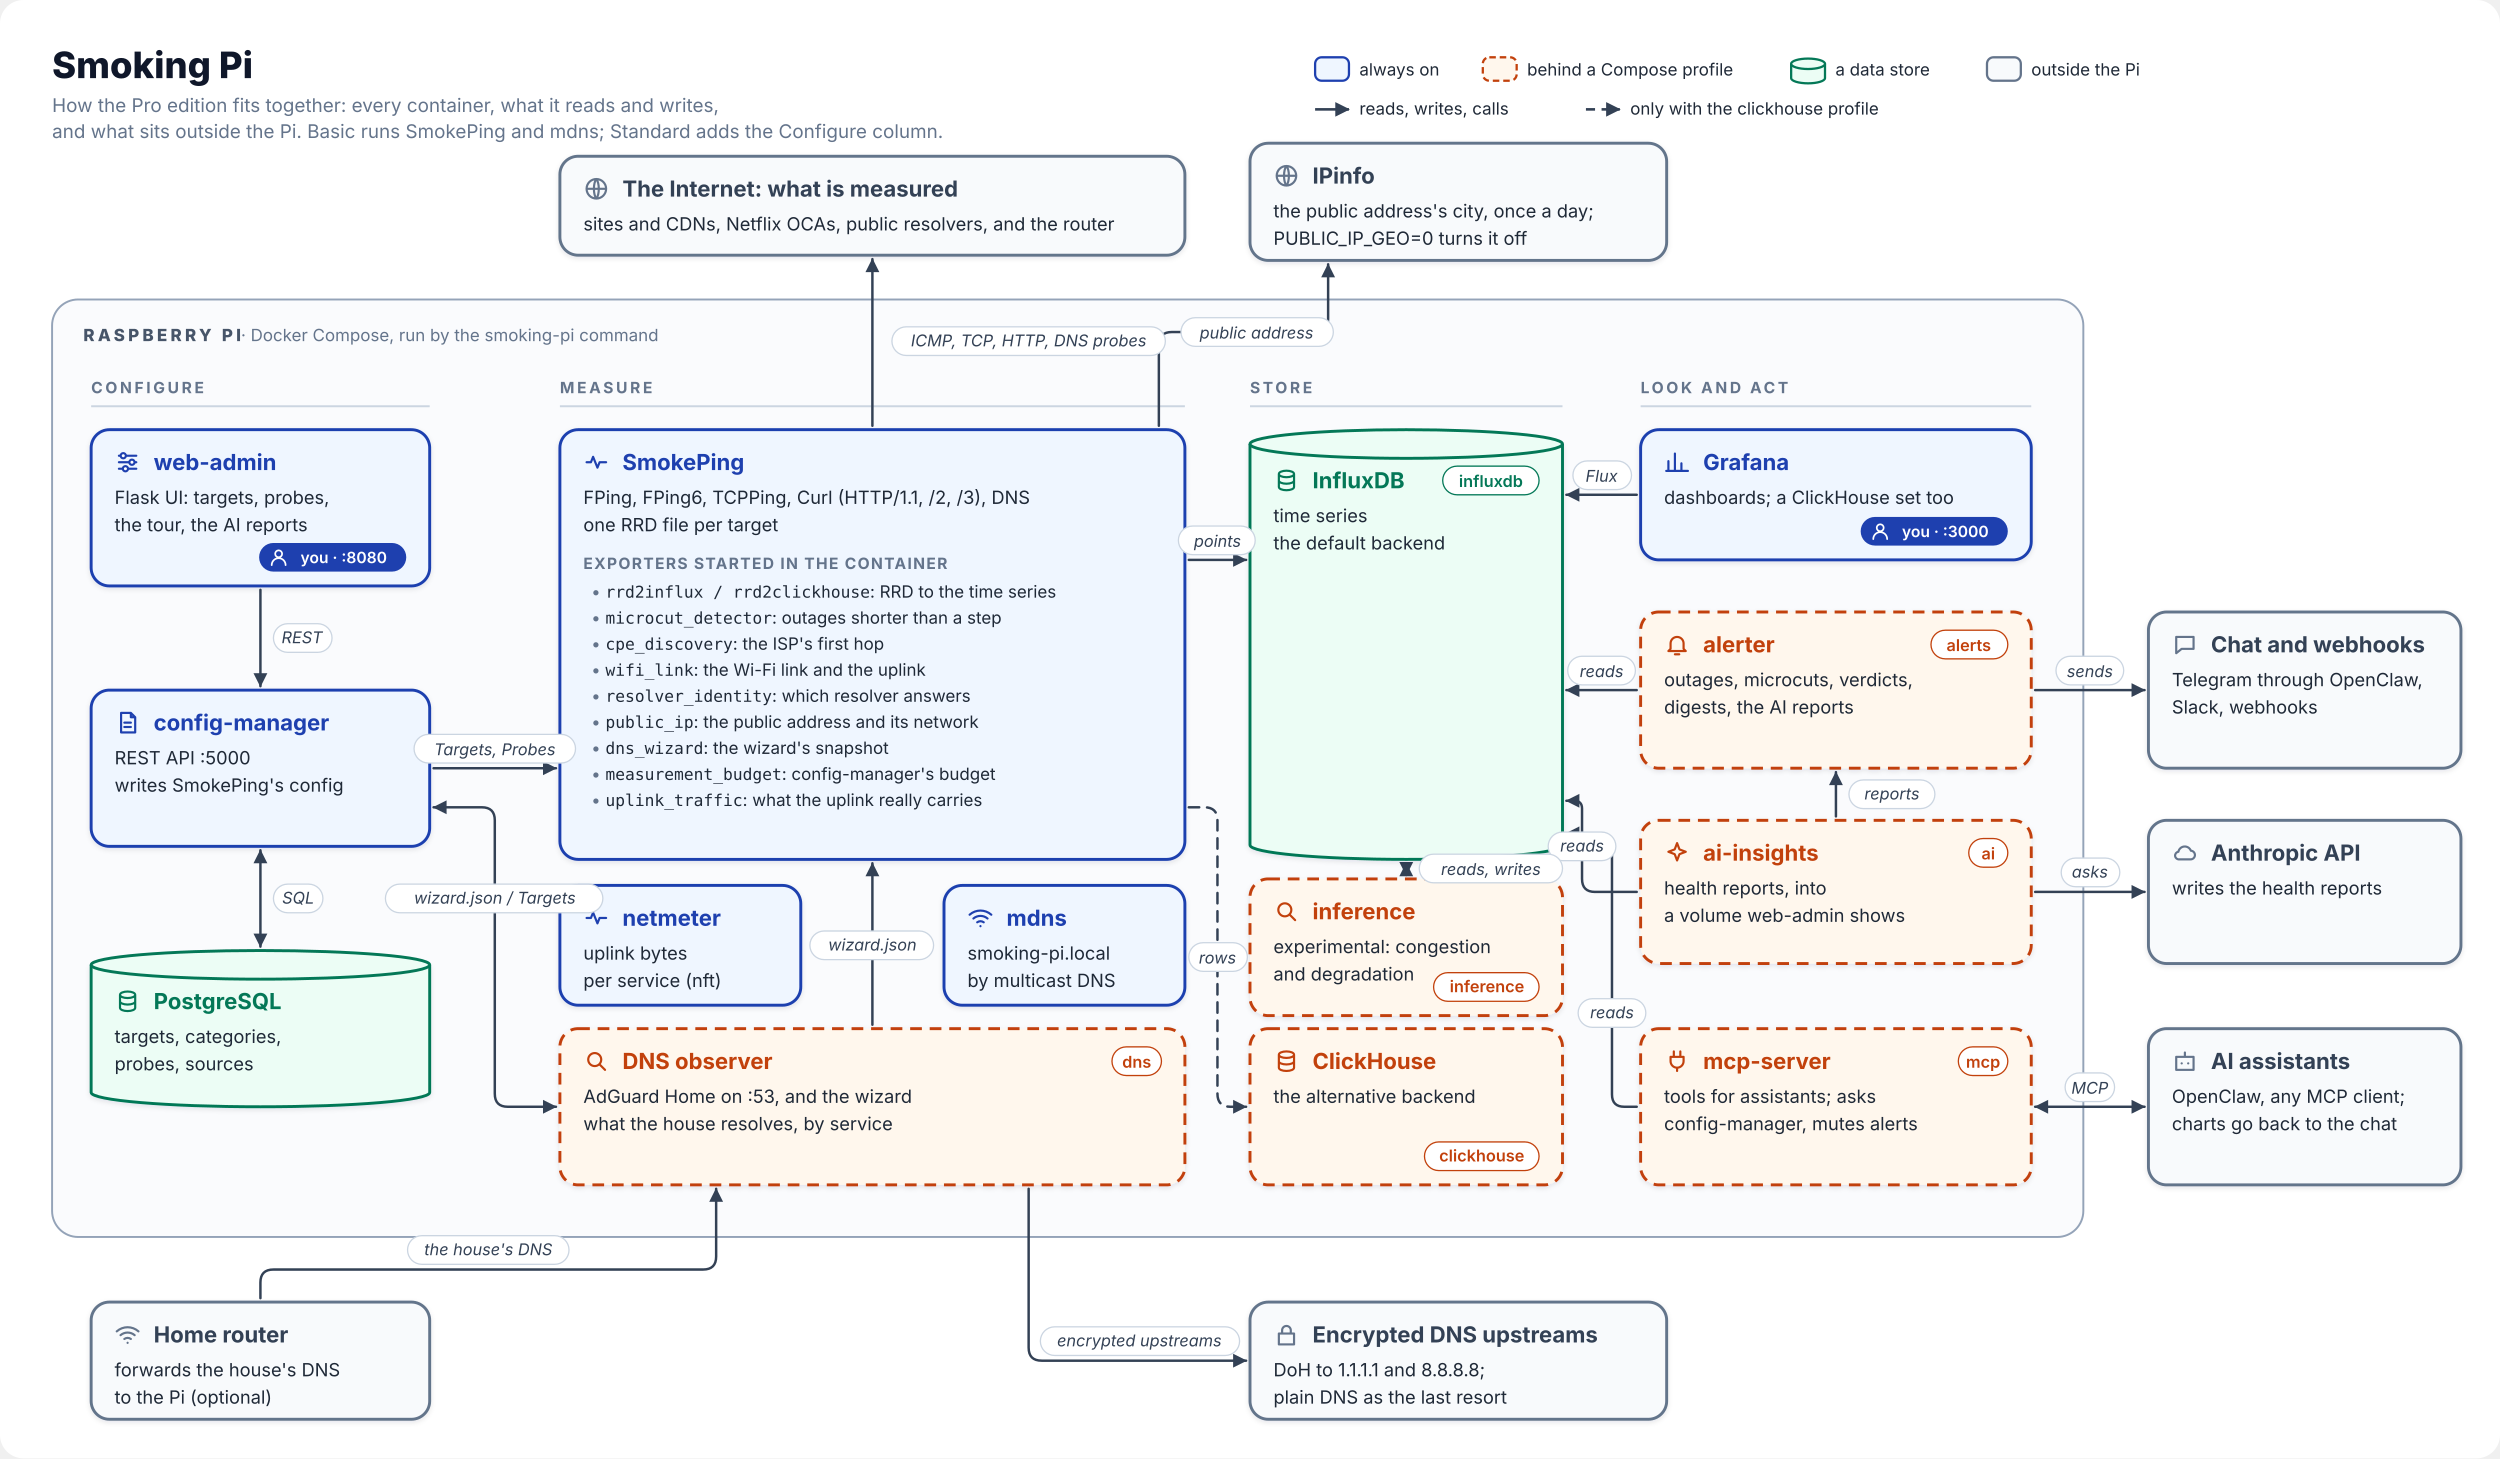
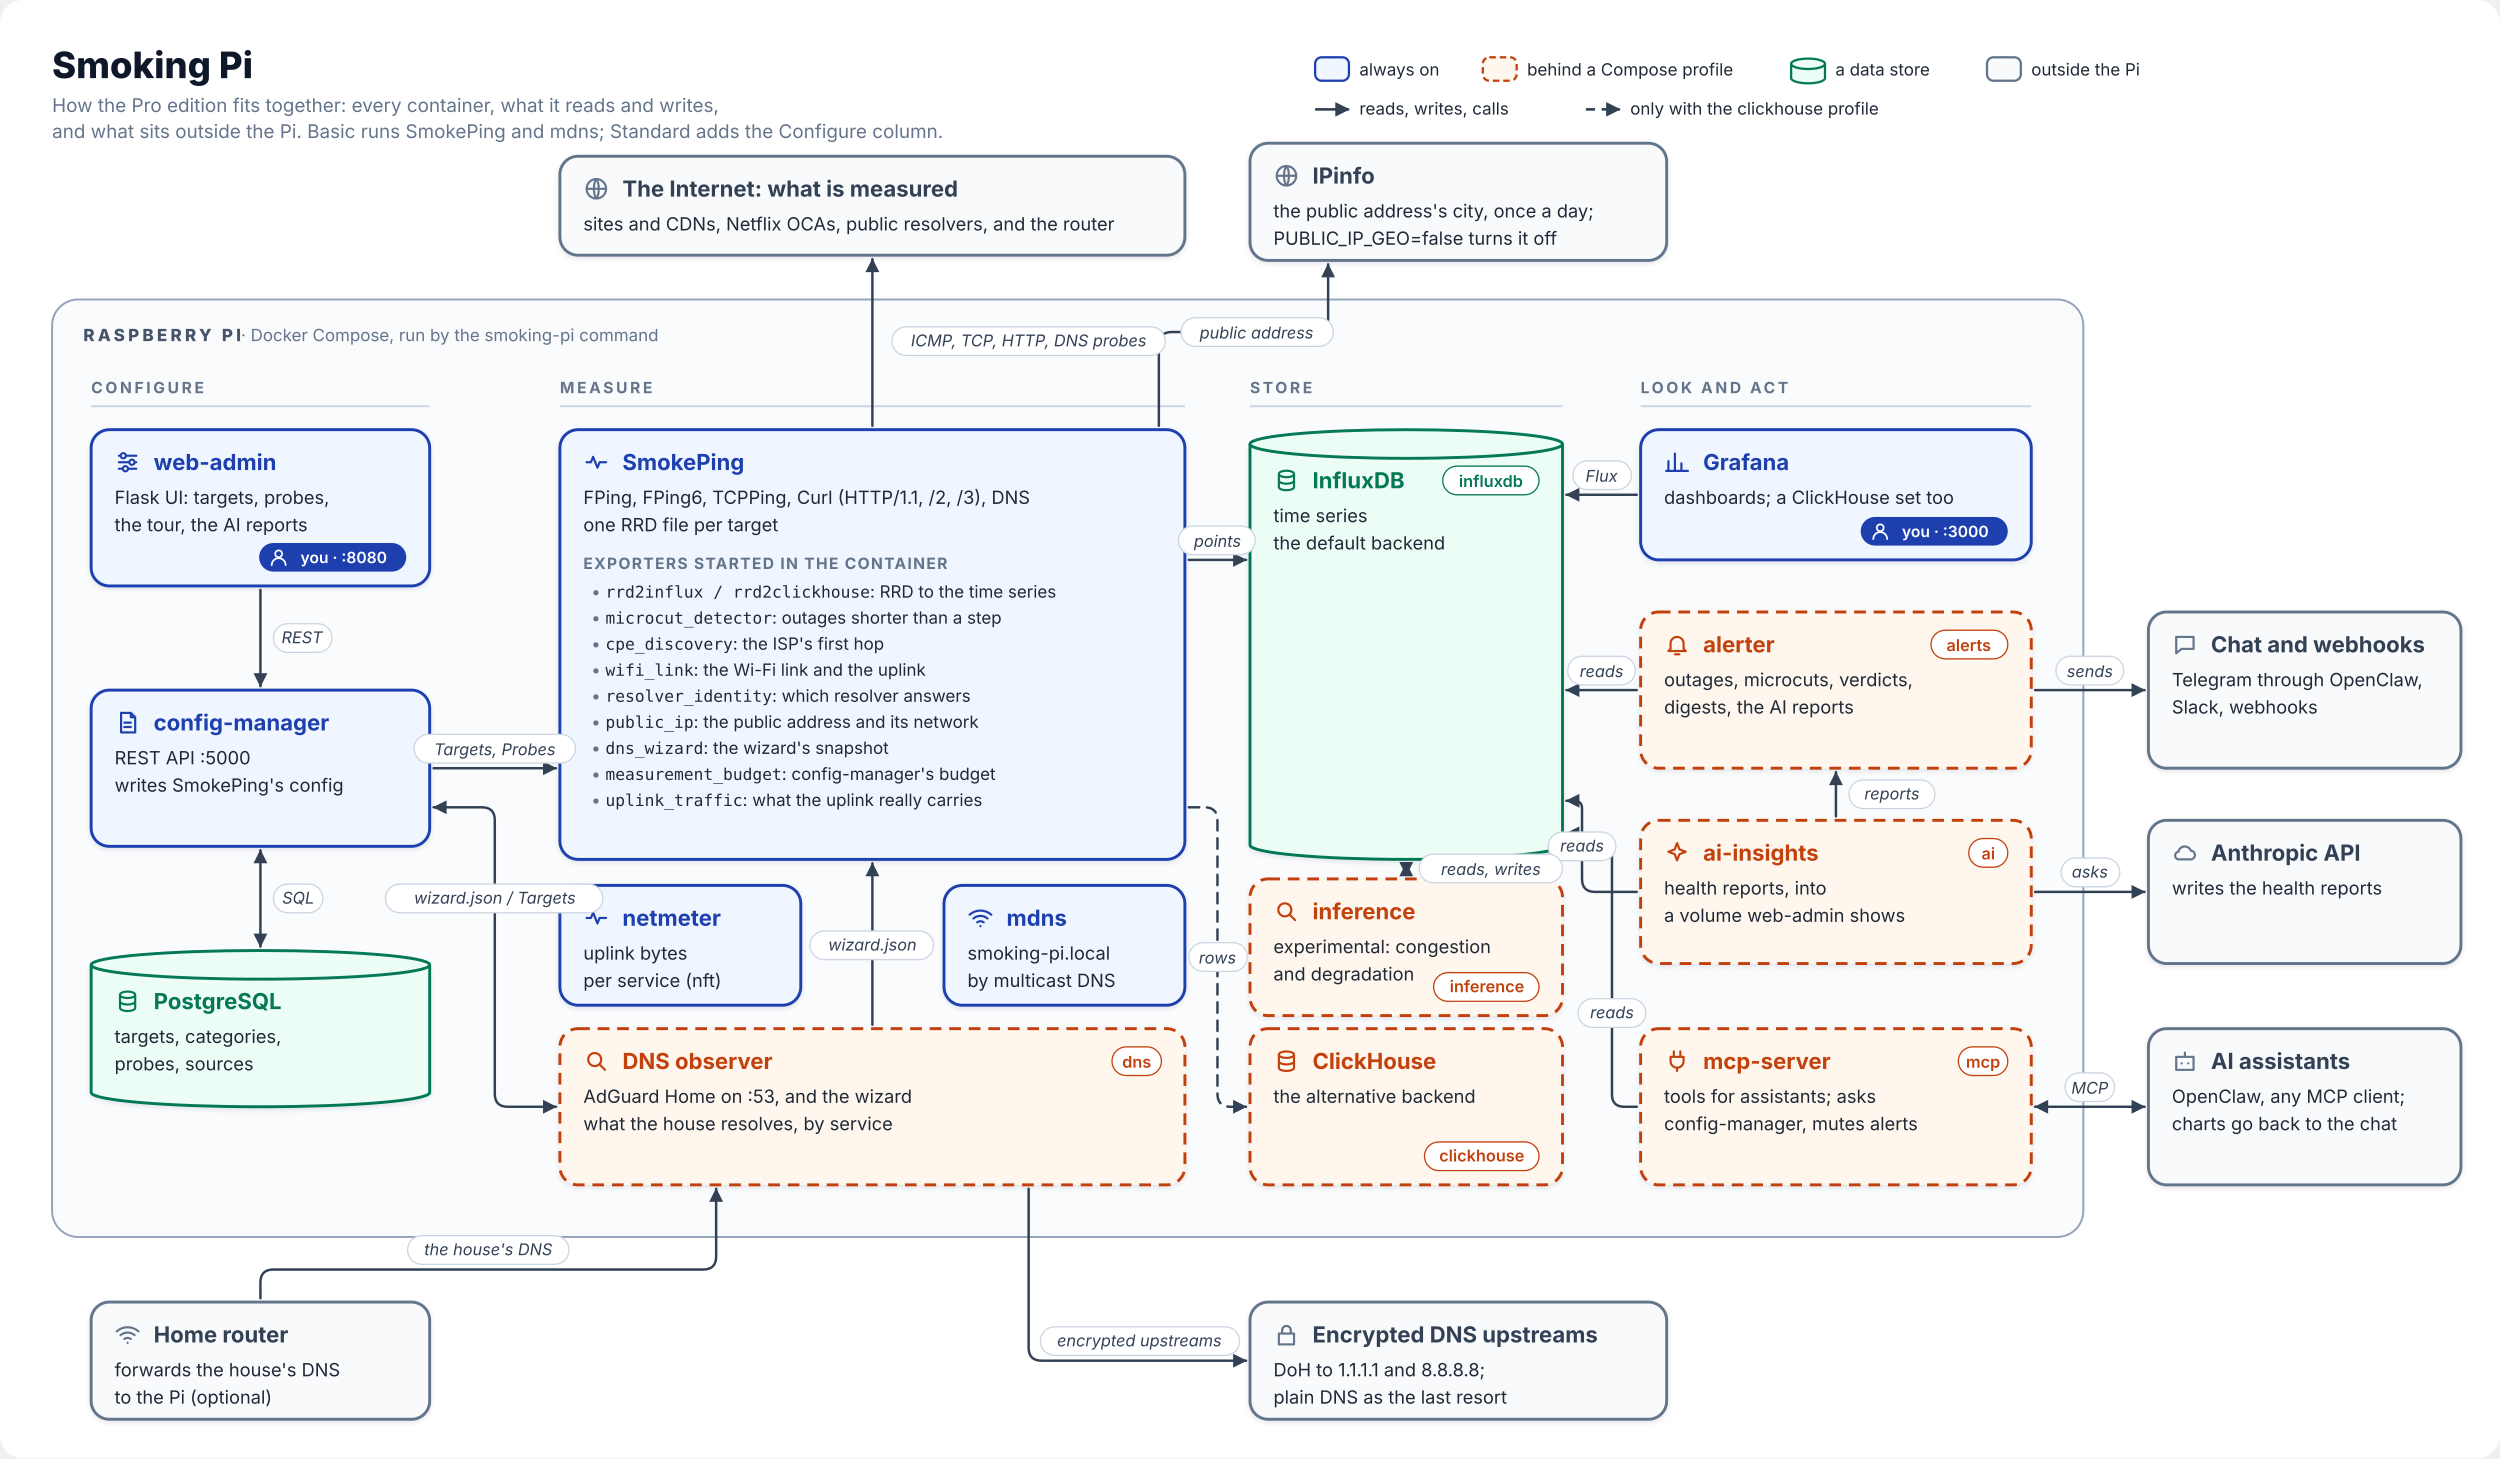
<svg xmlns="http://www.w3.org/2000/svg" viewBox="0 0 1920 1120" width="1920" height="1120" font-family="Inter, ui-sans-serif, system-ui, -apple-system, 'Segoe UI', Helvetica, Arial, sans-serif" role="img" aria-labelledby="t">
  <defs>
    <marker id="arrow" viewBox="0 0 10 10" refX="8.5" refY="5" markerWidth="7" markerHeight="7" orient="auto-start-reverse">
      <path d="M1,1 L9,5 L1,9 z" fill="#334155" />
    </marker>
    <filter id="shadow" x="-4%" y="-6%" width="108%" height="116%">
      <feDropShadow dx="0" dy="1.5" stdDeviation="2" flood-color="#0f172a" flood-opacity="0.10" />
    </filter>
  </defs>
  <rect width="1920" height="1120" rx="18" fill="#ffffff" />
  <text x="40" y="60" font-size="28" font-weight="800" fill="#0f172a">Smoking Pi</text>
  <text x="40" y="86" font-size="14.5" fill="#64748b">How the Pro edition fits together: every container, what it reads and writes,</text>
  <text x="40" y="106" font-size="14.5" fill="#64748b">and what sits outside the Pi. Basic runs SmokePing and mdns; Standard adds the Configure column.</text>
  <rect x="1010" y="44" width="26" height="18" rx="5" fill="#eff6ff" stroke="#1e40af" stroke-width="1.75" />
  <text x="1044" y="58" font-size="13" fill="#1f2937">always on</text>
  <rect x="1138.8" y="44" width="26" height="18" rx="5" fill="#fff7ed" stroke="#c2410c" stroke-width="1.75" stroke-dasharray="5 3" />
  <text x="1172.8" y="58" font-size="13" fill="#1f2937">behind a Compose profile</text>
  <path d="M1375.6,49 v11 a13,4 0 0 0 26,0 v-11" fill="#ecfdf5" stroke="#047857" stroke-width="1.75" />
  <ellipse cx="1388.6" cy="49" rx="13" ry="4" fill="#ecfdf5" stroke="#047857" stroke-width="1.75" />
  <text x="1409.6" y="58" font-size="13" fill="#1f2937">a data store</text>
  <rect x="1526.0" y="44" width="26" height="18" rx="5" fill="#f8fafc" stroke="#64748b" stroke-width="1.75" />
  <text x="1560.0" y="58" font-size="13" fill="#1f2937">outside the Pi</text>
  <path d="M1010,84 h26" fill="none" stroke="#334155" stroke-width="2" marker-end="url(#arrow)" />
  <text x="1044" y="88" font-size="13" fill="#1f2937">reads, writes, calls</text>
  <path d="M1218.0,84 h26" fill="none" stroke="#334155" stroke-width="2" stroke-dasharray="7 5" marker-end="url(#arrow)" />
  <text x="1252.0" y="88" font-size="13" fill="#1f2937">only with the clickhouse profile</text>
  <rect x="40" y="230" width="1560" height="720" rx="20" fill="#fafbfd" stroke="#94a3b8" stroke-width="1.5" />
  <text x="64" y="262" font-size="13" font-weight="800" letter-spacing="2.5" fill="#475569">RASPBERRY PI<tspan font-weight="400" letter-spacing="0" fill="#64748b">   ·   Docker Compose, run by the smoking-pi command</tspan>
  </text>
  <text x="70" y="302" font-size="12" font-weight="700" letter-spacing="2" fill="#64748b">CONFIGURE</text>
  <path d="M70,312 h260" stroke="#cbd5e1" stroke-width="1.5" />
  <text x="430" y="302" font-size="12" font-weight="700" letter-spacing="2" fill="#64748b">MEASURE</text>
  <path d="M430,312 h480" stroke="#cbd5e1" stroke-width="1.5" />
  <text x="960" y="302" font-size="12" font-weight="700" letter-spacing="2" fill="#64748b">STORE</text>
  <path d="M960,312 h240" stroke="#cbd5e1" stroke-width="1.5" />
  <text x="1260" y="302" font-size="12" font-weight="700" letter-spacing="2" fill="#64748b">LOOK AND ACT</text>
  <path d="M1260,312 h300" stroke="#cbd5e1" stroke-width="1.5" />
  <path d="M200,453 L200,527" fill="none" stroke="#334155" stroke-width="1.9" stroke-linecap="round" marker-end="url(#arrow)" />
  <path d="M200,653 L200,727" fill="none" stroke="#334155" stroke-width="1.9" stroke-linecap="round" marker-start="url(#arrow)" marker-end="url(#arrow)" />
  <path d="M333,590 L427,590" fill="none" stroke="#334155" stroke-width="1.9" stroke-linecap="round" marker-end="url(#arrow)" />
  <path d="M670,327 L670,199" fill="none" stroke="#334155" stroke-width="1.9" stroke-linecap="round" marker-end="url(#arrow)" />
  <path d="M890,327 L890.0,265.0 Q890,255 900.0,255.0 L1010.0,255.0 Q1020,255 1020.0,245.0 L1020,203" fill="none" stroke="#334155" stroke-width="1.9" stroke-linecap="round" marker-end="url(#arrow)" />
  <path d="M913,430 L957,430" fill="none" stroke="#334155" stroke-width="1.9" stroke-linecap="round" marker-end="url(#arrow)" />
  <path d="M913,620 L925.0,620.0 Q935,620 935.0,630.0 L935.0,840.0 Q935,850 945.0,850.0 L957,850" fill="none" stroke="#334155" stroke-width="1.9" stroke-linecap="round" stroke-dasharray="8 6" marker-end="url(#arrow)" />
  <path d="M1257,380 L1203,380" fill="none" stroke="#334155" stroke-width="1.9" stroke-linecap="round" marker-end="url(#arrow)" />
  <path d="M1257,530 L1203,530" fill="none" stroke="#334155" stroke-width="1.9" stroke-linecap="round" marker-end="url(#arrow)" />
  <path d="M1257,685 L1225.0,685.0 Q1215,685 1215.0,675.0 L1215.0,621.0 Q1215,615 1209.0,615.0 L1203,615" fill="none" stroke="#334155" stroke-width="1.9" stroke-linecap="round" marker-end="url(#arrow)" />
  <path d="M1257,850 L1247.5,850.0 Q1238,850 1238.0,840.5 L1238.0,650.0 Q1238,640 1228.0,640.0 L1203,640" fill="none" stroke="#334155" stroke-width="1.9" stroke-linecap="round" marker-end="url(#arrow)" />
  <path d="M1080,672 L1080,663" fill="none" stroke="#334155" stroke-width="1.9" stroke-linecap="round" marker-start="url(#arrow)" marker-end="url(#arrow)" />
  <path d="M1563,530 L1647,530" fill="none" stroke="#334155" stroke-width="1.9" stroke-linecap="round" marker-end="url(#arrow)" />
  <path d="M1563,685 L1647,685" fill="none" stroke="#334155" stroke-width="1.9" stroke-linecap="round" marker-end="url(#arrow)" />
  <path d="M1647,850 L1563,850" fill="none" stroke="#334155" stroke-width="1.9" stroke-linecap="round" marker-start="url(#arrow)" marker-end="url(#arrow)" />
  <path d="M1410,627 L1410,593" fill="none" stroke="#334155" stroke-width="1.9" stroke-linecap="round" marker-end="url(#arrow)" />
  <path d="M670,787 L670,663" fill="none" stroke="#334155" stroke-width="1.9" stroke-linecap="round" marker-end="url(#arrow)" />
  <path d="M427,850 L390.0,850.0 Q380,850 380.0,840.0 L380.0,630.0 Q380,620 370.0,620.0 L333,620" fill="none" stroke="#334155" stroke-width="1.9" stroke-linecap="round" marker-start="url(#arrow)" marker-end="url(#arrow)" />
  <path d="M200,997 L200.0,985.0 Q200,975 210.0,975.0 L540.0,975.0 Q550,975 550.0,965.0 L550,913" fill="none" stroke="#334155" stroke-width="1.9" stroke-linecap="round" marker-end="url(#arrow)" />
  <path d="M790,913 L790.0,1035.0 Q790,1045 800.0,1045.0 L957,1045" fill="none" stroke="#334155" stroke-width="1.9" stroke-linecap="round" marker-end="url(#arrow)" />
  <rect x="430" y="120" width="480" height="76" rx="14" fill="#f8fafc" stroke="#64748b" stroke-width="2.25" filter="url(#shadow)" />
  <g transform="translate(448,135) scale(0.833)" fill="none" stroke="#64748b" stroke-width="2" stroke-linecap="round" stroke-linejoin="round">
    <path d="M3 12a9 9 0 1 0 18 0 9 9 0 1 0-18 0M3 12h18M12 3c3 3.5 3 14.5 0 18M12 3c-3 3.5-3 14.5 0 18" />
  </g>
  <text x="478" y="151" font-size="17" font-weight="700" fill="#334155">The Internet: what is measured</text>
  <text x="448" y="177" font-size="14" fill="#1f2937">sites and CDNs, Netflix OCAs, public resolvers, and the router</text>
  <rect x="960" y="110" width="320" height="90" rx="14" fill="#f8fafc" stroke="#64748b" stroke-width="2.25" filter="url(#shadow)" />
  <g transform="translate(978,125) scale(0.833)" fill="none" stroke="#64748b" stroke-width="2" stroke-linecap="round" stroke-linejoin="round">
    <path d="M3 12a9 9 0 1 0 18 0 9 9 0 1 0-18 0M3 12h18M12 3c3 3.5 3 14.5 0 18M12 3c-3 3.5-3 14.5 0 18" />
  </g>
  <text x="1008" y="141" font-size="17" font-weight="700" fill="#334155">IPinfo</text>
  <text x="978" y="167" font-size="14" fill="#1f2937">the public address's city, once a day;</text>
-   <text x="978" y="188" font-size="14" fill="#1f2937">PUBLIC_IP_GEO=0 turns it off</text>
+   <text x="978" y="188" font-size="14" fill="#1f2937">PUBLIC_IP_GEO=false turns it off</text>
  <rect x="70" y="1000" width="260" height="90" rx="14" fill="#f8fafc" stroke="#64748b" stroke-width="2.25" filter="url(#shadow)" />
  <g transform="translate(88,1015) scale(0.833)" fill="none" stroke="#64748b" stroke-width="2" stroke-linecap="round" stroke-linejoin="round">
    <path d="M2 9a15 15 0 0 1 20 0M5.5 12.5a10 10 0 0 1 13 0M9 16a5 5 0 0 1 6 0M12 19.5v.1" />
  </g>
  <text x="118" y="1031" font-size="17" font-weight="700" fill="#334155">Home router</text>
  <text x="88" y="1057" font-size="14" fill="#1f2937">forwards the house's DNS</text>
  <text x="88" y="1078" font-size="14" fill="#1f2937">to the Pi (optional)</text>
  <rect x="960" y="1000" width="320" height="90" rx="14" fill="#f8fafc" stroke="#64748b" stroke-width="2.25" filter="url(#shadow)" />
  <g transform="translate(978,1015) scale(0.833)" fill="none" stroke="#64748b" stroke-width="2" stroke-linecap="round" stroke-linejoin="round">
    <path d="M5 11h14v10H5zM8 11V8a4 4 0 0 1 8 0v3" />
  </g>
  <text x="1008" y="1031" font-size="17" font-weight="700" fill="#334155">Encrypted DNS upstreams</text>
  <text x="978" y="1057" font-size="14" fill="#1f2937">DoH to 1.1.1.1 and 8.8.8.8;</text>
  <text x="978" y="1078" font-size="14" fill="#1f2937">plain DNS as the last resort</text>
  <rect x="1650" y="470" width="240" height="120" rx="14" fill="#f8fafc" stroke="#64748b" stroke-width="2.25" filter="url(#shadow)" />
  <g transform="translate(1668,485) scale(0.833)" fill="none" stroke="#64748b" stroke-width="2" stroke-linecap="round" stroke-linejoin="round">
    <path d="M4 5h16v11H9l-5 4z" />
  </g>
  <text x="1698" y="501" font-size="17" font-weight="700" fill="#334155">Chat and webhooks</text>
  <text x="1668" y="527" font-size="14" fill="#1f2937">Telegram through OpenClaw,</text>
  <text x="1668" y="548" font-size="14" fill="#1f2937">Slack, webhooks</text>
  <rect x="1650" y="630" width="240" height="110" rx="14" fill="#f8fafc" stroke="#64748b" stroke-width="2.25" filter="url(#shadow)" />
  <g transform="translate(1668,645) scale(0.833)" fill="none" stroke="#64748b" stroke-width="2" stroke-linecap="round" stroke-linejoin="round">
    <path d="M7 18h10a4 4 0 0 0 .5-8A6 6 0 0 0 6 11a3.5 3.5 0 0 0 1 7z" />
  </g>
  <text x="1698" y="661" font-size="17" font-weight="700" fill="#334155">Anthropic API</text>
  <text x="1668" y="687" font-size="14" fill="#1f2937">writes the health reports</text>
  <rect x="1650" y="790" width="240" height="120" rx="14" fill="#f8fafc" stroke="#64748b" stroke-width="2.25" filter="url(#shadow)" />
  <g transform="translate(1668,805) scale(0.833)" fill="none" stroke="#64748b" stroke-width="2" stroke-linecap="round" stroke-linejoin="round">
    <path d="M4 8h16v12H4zM12 4v4M9 14h.1M15 14h.1" />
  </g>
  <text x="1698" y="821" font-size="17" font-weight="700" fill="#334155">AI assistants</text>
  <text x="1668" y="847" font-size="14" fill="#1f2937">OpenClaw, any MCP client;</text>
  <text x="1668" y="868" font-size="14" fill="#1f2937">charts go back to the chat</text>
  <rect x="70" y="330" width="260" height="120" rx="14" fill="#eff6ff" stroke="#1e40af" stroke-width="2.25" filter="url(#shadow)" />
  <g transform="translate(88,345) scale(0.833)" fill="none" stroke="#1e40af" stroke-width="2" stroke-linecap="round" stroke-linejoin="round">
    <path d="M4 6h16M4 12h16M4 18h16" />
    <circle cx="8" cy="6" r="2.4" fill="#ffffff" />
    <circle cx="16" cy="12" r="2.4" fill="#ffffff" />
    <circle cx="10" cy="18" r="2.4" fill="#ffffff" />
  </g>
  <text x="118" y="361" font-size="17" font-weight="700" fill="#1e40af">web-admin</text>
  <rect x="199" y="417" width="113" height="22" rx="11" fill="#1e40af" />
  <g transform="translate(206,420) scale(0.667)" fill="none" stroke="#ffffff" stroke-width="2" stroke-linecap="round" stroke-linejoin="round">
    <path d="M8 8a4 4 0 1 0 8 0 4 4 0 1 0-8 0M4 21a8 8 0 0 1 16 0" />
  </g>
  <text x="264" y="432.5" text-anchor="middle" font-size="12" font-weight="600" fill="#ffffff">you · :8080</text>
  <text x="88" y="387" font-size="14" fill="#1f2937">Flask UI: targets, probes,</text>
  <text x="88" y="408" font-size="14" fill="#1f2937">the tour, the AI reports</text>
  <rect x="70" y="530" width="260" height="120" rx="14" fill="#eff6ff" stroke="#1e40af" stroke-width="2.25" filter="url(#shadow)" />
  <g transform="translate(88,545) scale(0.833)" fill="none" stroke="#1e40af" stroke-width="2" stroke-linecap="round" stroke-linejoin="round">
    <path d="M6 3h9l4 4v14H6zM15 3v4h4M9 12h6M9 16h6" />
  </g>
  <text x="118" y="561" font-size="17" font-weight="700" fill="#1e40af">config-manager</text>
  <text x="88" y="587" font-size="14" fill="#1f2937">REST API :5000</text>
  <text x="88" y="608" font-size="14" fill="#1f2937">writes SmokePing's config</text>
  <path d="M70,741 v98 a130.0,11 0 0 0 260,0 v-98" fill="#ecfdf5" stroke="#047857" stroke-width="2.25" filter="url(#shadow)" />
  <ellipse cx="200.0" cy="741" rx="130.0" ry="11" fill="#ecfdf5" stroke="#047857" stroke-width="2.25" />
  <g transform="translate(88,759) scale(0.833)" fill="none" stroke="#047857" stroke-width="2" stroke-linecap="round" stroke-linejoin="round">
    <path d="M5 6c0-1.7 3.1-3 7-3s7 1.3 7 3-3.1 3-7 3-7-1.3-7-3zM5 6v12c0 1.7 3.1 3 7 3s7-1.3 7-3V6M5 12c0 1.7 3.1 3 7 3s7-1.3 7-3" />
  </g>
  <text x="118" y="775" font-size="17" font-weight="700" fill="#047857">PostgreSQL</text>
  <text x="88" y="801" font-size="14" fill="#1f2937">targets, categories,</text>
  <text x="88" y="822" font-size="14" fill="#1f2937">probes, sources</text>
  <rect x="430" y="330" width="480" height="330" rx="14" fill="#eff6ff" stroke="#1e40af" stroke-width="2.25" filter="url(#shadow)" />
  <g transform="translate(448,345) scale(0.833)" fill="none" stroke="#1e40af" stroke-width="2" stroke-linecap="round" stroke-linejoin="round">
    <path d="M3 12h4l2-5 4 10 2-5h6" />
  </g>
  <text x="478" y="361" font-size="17" font-weight="700" fill="#1e40af">SmokePing</text>
  <text x="448" y="387" font-size="14" fill="#1f2937">FPing, FPing6, TCPPing, Curl (HTTP/1.1, /2, /3), DNS</text>
  <text x="448" y="408" font-size="14" fill="#1f2937">one RRD file per target</text>
  <text x="448" y="437" font-size="12" font-weight="700" letter-spacing="1" fill="#64748b">EXPORTERS STARTED IN THE CONTAINER</text>
  <text x="454" y="459" font-size="13" fill="#1f2937">
    <tspan fill="#64748b">•</tspan>
    <tspan font-family="ui-monospace, 'SF Mono', Menlo, Consolas, monospace" font-size="12.5">rrd2influx / rrd2clickhouse</tspan>: RRD to the time series</text>
  <text x="454" y="479" font-size="13" fill="#1f2937">
    <tspan fill="#64748b">•</tspan>
    <tspan font-family="ui-monospace, 'SF Mono', Menlo, Consolas, monospace" font-size="12.5">microcut_detector</tspan>: outages shorter than a step</text>
  <text x="454" y="499" font-size="13" fill="#1f2937">
    <tspan fill="#64748b">•</tspan>
    <tspan font-family="ui-monospace, 'SF Mono', Menlo, Consolas, monospace" font-size="12.5">cpe_discovery</tspan>: the ISP's first hop</text>
  <text x="454" y="519" font-size="13" fill="#1f2937">
    <tspan fill="#64748b">•</tspan>
    <tspan font-family="ui-monospace, 'SF Mono', Menlo, Consolas, monospace" font-size="12.5">wifi_link</tspan>: the Wi-Fi link and the uplink</text>
  <text x="454" y="539" font-size="13" fill="#1f2937">
    <tspan fill="#64748b">•</tspan>
    <tspan font-family="ui-monospace, 'SF Mono', Menlo, Consolas, monospace" font-size="12.5">resolver_identity</tspan>: which resolver answers</text>
  <text x="454" y="559" font-size="13" fill="#1f2937">
    <tspan fill="#64748b">•</tspan>
    <tspan font-family="ui-monospace, 'SF Mono', Menlo, Consolas, monospace" font-size="12.5">public_ip</tspan>: the public address and its network</text>
  <text x="454" y="579" font-size="13" fill="#1f2937">
    <tspan fill="#64748b">•</tspan>
    <tspan font-family="ui-monospace, 'SF Mono', Menlo, Consolas, monospace" font-size="12.5">dns_wizard</tspan>: the wizard's snapshot</text>
  <text x="454" y="599" font-size="13" fill="#1f2937">
    <tspan fill="#64748b">•</tspan>
    <tspan font-family="ui-monospace, 'SF Mono', Menlo, Consolas, monospace" font-size="12.5">measurement_budget</tspan>: config-manager's budget</text>
  <text x="454" y="619" font-size="13" fill="#1f2937">
    <tspan fill="#64748b">•</tspan>
    <tspan font-family="ui-monospace, 'SF Mono', Menlo, Consolas, monospace" font-size="12.5">uplink_traffic</tspan>: what the uplink really carries</text>
  <rect x="725" y="680" width="185" height="92" rx="14" fill="#eff6ff" stroke="#1e40af" stroke-width="2.25" filter="url(#shadow)" />
  <g transform="translate(743,695) scale(0.833)" fill="none" stroke="#1e40af" stroke-width="2" stroke-linecap="round" stroke-linejoin="round">
    <path d="M2 9a15 15 0 0 1 20 0M5.5 12.5a10 10 0 0 1 13 0M9 16a5 5 0 0 1 6 0M12 19.5v.1" />
  </g>
  <text x="773" y="711" font-size="17" font-weight="700" fill="#1e40af">mdns</text>
  <text x="743" y="737" font-size="14" fill="#1f2937">smoking-pi.local</text>
  <text x="743" y="758" font-size="14" fill="#1f2937">by multicast DNS</text>
  <rect x="430" y="680" width="185" height="92" rx="14" fill="#eff6ff" stroke="#1e40af" stroke-width="2.25" filter="url(#shadow)" />
  <g transform="translate(448,695) scale(0.833)" fill="none" stroke="#1e40af" stroke-width="2" stroke-linecap="round" stroke-linejoin="round">
    <path d="M3 12h4l2-5 4 10 2-5h6" />
  </g>
  <text x="478" y="711" font-size="17" font-weight="700" fill="#1e40af">netmeter</text>
  <text x="448" y="737" font-size="14" fill="#1f2937">uplink bytes</text>
  <text x="448" y="758" font-size="14" fill="#1f2937">per service (nft)</text>
  <rect x="430" y="790" width="480" height="120" rx="14" fill="#fff7ed" stroke="#c2410c" stroke-width="2.25" stroke-dasharray="9 6" filter="url(#shadow)" />
  <g transform="translate(448,805) scale(0.833)" fill="none" stroke="#c2410c" stroke-width="2" stroke-linecap="round" stroke-linejoin="round">
    <path d="M15 15l5 5M4.5 10.5a6 6 0 1 0 12 0 6 6 0 1 0-12 0" />
  </g>
  <text x="478" y="821" font-size="17" font-weight="700" fill="#c2410c">DNS observer</text>
  <rect x="854" y="804" width="38" height="22" rx="11" fill="#ffffff" stroke="#c2410c" stroke-width="1" />
  <text x="873" y="820" text-anchor="middle" font-size="12.5" font-weight="600" fill="#c2410c">dns</text>
  <text x="448" y="847" font-size="14" fill="#1f2937">AdGuard Home on :53, and the wizard</text>
  <text x="448" y="868" font-size="14" fill="#1f2937">what the house resolves, by service</text>
  <path d="M960,341 v308 a120.0,11 0 0 0 240,0 v-308" fill="#ecfdf5" stroke="#047857" stroke-width="2.25" filter="url(#shadow)" />
  <ellipse cx="1080.0" cy="341" rx="120.0" ry="11" fill="#ecfdf5" stroke="#047857" stroke-width="2.25" />
  <g transform="translate(978,359) scale(0.833)" fill="none" stroke="#047857" stroke-width="2" stroke-linecap="round" stroke-linejoin="round">
    <path d="M5 6c0-1.7 3.1-3 7-3s7 1.3 7 3-3.1 3-7 3-7-1.3-7-3zM5 6v12c0 1.7 3.1 3 7 3s7-1.3 7-3V6M5 12c0 1.7 3.1 3 7 3s7-1.3 7-3" />
  </g>
  <text x="1008" y="375" font-size="17" font-weight="700" fill="#047857">InfluxDB</text>
  <rect x="1108" y="358" width="74" height="22" rx="11" fill="#ffffff" stroke="#047857" stroke-width="1" />
  <text x="1145" y="374" text-anchor="middle" font-size="12.5" font-weight="600" fill="#047857">influxdb</text>
  <text x="978" y="401" font-size="14" fill="#1f2937">time series</text>
  <text x="978" y="422" font-size="14" fill="#1f2937">the default backend</text>
  <rect x="960" y="675" width="240" height="105" rx="14" fill="#fff7ed" stroke="#c2410c" stroke-width="2.25" stroke-dasharray="9 6" filter="url(#shadow)" />
  <g transform="translate(978,690) scale(0.833)" fill="none" stroke="#c2410c" stroke-width="2" stroke-linecap="round" stroke-linejoin="round">
    <path d="M15 15l5 5M4.5 10.5a6 6 0 1 0 12 0 6 6 0 1 0-12 0" />
  </g>
  <text x="1008" y="706" font-size="17" font-weight="700" fill="#c2410c">inference</text>
  <rect x="1101" y="747" width="81" height="22" rx="11" fill="#ffffff" stroke="#c2410c" stroke-width="1" />
  <text x="1142" y="762" text-anchor="middle" font-size="12.5" font-weight="600" fill="#c2410c">inference</text>
  <text x="978" y="732" font-size="14" fill="#1f2937">experimental: congestion</text>
  <text x="978" y="753" font-size="14" fill="#1f2937">and degradation</text>
  <rect x="960" y="790" width="240" height="120" rx="14" fill="#fff7ed" stroke="#c2410c" stroke-width="2.25" stroke-dasharray="9 6" filter="url(#shadow)" />
  <g transform="translate(978,805) scale(0.833)" fill="none" stroke="#c2410c" stroke-width="2" stroke-linecap="round" stroke-linejoin="round">
    <path d="M5 6c0-1.7 3.1-3 7-3s7 1.3 7 3-3.1 3-7 3-7-1.3-7-3zM5 6v12c0 1.7 3.1 3 7 3s7-1.3 7-3V6M5 12c0 1.7 3.1 3 7 3s7-1.3 7-3" />
  </g>
  <text x="1008" y="821" font-size="17" font-weight="700" fill="#c2410c">ClickHouse</text>
  <rect x="1094" y="877" width="88" height="22" rx="11" fill="#ffffff" stroke="#c2410c" stroke-width="1" />
  <text x="1138" y="892" text-anchor="middle" font-size="12.5" font-weight="600" fill="#c2410c">clickhouse</text>
  <text x="978" y="847" font-size="14" fill="#1f2937">the alternative backend</text>
  <rect x="1260" y="330" width="300" height="100" rx="14" fill="#eff6ff" stroke="#1e40af" stroke-width="2.25" filter="url(#shadow)" />
  <g transform="translate(1278,345) scale(0.833)" fill="none" stroke="#1e40af" stroke-width="2" stroke-linecap="round" stroke-linejoin="round">
    <path d="M4 20v-9M10 20V4M16 20v-7M2 20h20" />
  </g>
  <text x="1308" y="361" font-size="17" font-weight="700" fill="#1e40af">Grafana</text>
  <rect x="1429" y="397" width="113" height="22" rx="11" fill="#1e40af" />
  <g transform="translate(1436,400) scale(0.667)" fill="none" stroke="#ffffff" stroke-width="2" stroke-linecap="round" stroke-linejoin="round">
    <path d="M8 8a4 4 0 1 0 8 0 4 4 0 1 0-8 0M4 21a8 8 0 0 1 16 0" />
  </g>
  <text x="1494" y="412.5" text-anchor="middle" font-size="12" font-weight="600" fill="#ffffff">you · :3000</text>
  <text x="1278" y="387" font-size="14" fill="#1f2937">dashboards; a ClickHouse set too</text>
  <rect x="1260" y="470" width="300" height="120" rx="14" fill="#fff7ed" stroke="#c2410c" stroke-width="2.25" stroke-dasharray="9 6" filter="url(#shadow)" />
  <g transform="translate(1278,485) scale(0.833)" fill="none" stroke="#c2410c" stroke-width="2" stroke-linecap="round" stroke-linejoin="round">
    <path d="M6 16v-5a6 6 0 0 1 12 0v5l2 2H4zM10 21h4" />
  </g>
  <text x="1308" y="501" font-size="17" font-weight="700" fill="#c2410c">alerter</text>
  <rect x="1483" y="484" width="59" height="22" rx="11" fill="#ffffff" stroke="#c2410c" stroke-width="1" />
  <text x="1512" y="500" text-anchor="middle" font-size="12.5" font-weight="600" fill="#c2410c">alerts</text>
  <text x="1278" y="527" font-size="14" fill="#1f2937">outages, microcuts, verdicts,</text>
  <text x="1278" y="548" font-size="14" fill="#1f2937">digests, the AI reports</text>
  <rect x="1260" y="630" width="300" height="110" rx="14" fill="#fff7ed" stroke="#c2410c" stroke-width="2.25" stroke-dasharray="9 6" filter="url(#shadow)" />
  <g transform="translate(1278,645) scale(0.833)" fill="none" stroke="#c2410c" stroke-width="2" stroke-linecap="round" stroke-linejoin="round">
    <path d="M12 3l2.2 5.8L20 11l-5.8 2.2L12 19l-2.2-5.8L4 11l5.8-2.2z" />
  </g>
  <text x="1308" y="661" font-size="17" font-weight="700" fill="#c2410c">ai-insights</text>
  <rect x="1512" y="644" width="30" height="22" rx="11" fill="#ffffff" stroke="#c2410c" stroke-width="1" />
  <text x="1527" y="660" text-anchor="middle" font-size="12.5" font-weight="600" fill="#c2410c">ai</text>
  <text x="1278" y="687" font-size="14" fill="#1f2937">health reports, into</text>
  <text x="1278" y="708" font-size="14" fill="#1f2937">a volume web-admin shows</text>
  <rect x="1260" y="790" width="300" height="120" rx="14" fill="#fff7ed" stroke="#c2410c" stroke-width="2.25" stroke-dasharray="9 6" filter="url(#shadow)" />
  <g transform="translate(1278,805) scale(0.833)" fill="none" stroke="#c2410c" stroke-width="2" stroke-linecap="round" stroke-linejoin="round">
    <path d="M9 3v5M15 3v5M6 8h12v4a6 6 0 0 1-12 0zM12 18v3" />
  </g>
  <text x="1308" y="821" font-size="17" font-weight="700" fill="#c2410c">mcp-server</text>
  <rect x="1504" y="804" width="38" height="22" rx="11" fill="#ffffff" stroke="#c2410c" stroke-width="1" />
  <text x="1523" y="820" text-anchor="middle" font-size="12.5" font-weight="600" fill="#c2410c">mcp</text>
  <text x="1278" y="847" font-size="14" fill="#1f2937">tools for assistants; asks</text>
  <text x="1278" y="868" font-size="14" fill="#1f2937">config-manager, mutes alerts</text>
  <rect x="210" y="479" width="45" height="22" rx="11" fill="#ffffff" stroke="#cbd5e1" stroke-width="1" />
  <text x="232" y="494" text-anchor="middle" font-size="12.5" font-weight="normal" font-style="italic" fill="#334155">REST</text>
  <rect x="210" y="679" width="38" height="22" rx="11" fill="#ffffff" stroke="#cbd5e1" stroke-width="1" />
  <text x="229" y="694" text-anchor="middle" font-size="12.5" font-weight="normal" font-style="italic" fill="#334155">SQL</text>
  <rect x="318" y="564" width="124" height="22" rx="11" fill="#ffffff" stroke="#cbd5e1" stroke-width="1" />
  <text x="380" y="580" text-anchor="middle" font-size="12.5" font-weight="normal" font-style="italic" fill="#334155">Targets, Probes</text>
  <rect x="685" y="251" width="210" height="22" rx="11" fill="#ffffff" stroke="#cbd5e1" stroke-width="1" />
  <text x="790" y="266" text-anchor="middle" font-size="12.5" font-weight="normal" font-style="italic" fill="#334155">ICMP, TCP, HTTP, DNS probes</text>
  <rect x="907" y="244" width="117" height="22" rx="11" fill="#ffffff" stroke="#cbd5e1" stroke-width="1" />
  <text x="965" y="260" text-anchor="middle" font-size="12.5" font-weight="normal" font-style="italic" fill="#334155">public address</text>
  <rect x="905" y="404" width="59" height="22" rx="11" fill="#ffffff" stroke="#cbd5e1" stroke-width="1" />
  <text x="935" y="420" text-anchor="middle" font-size="12.5" font-weight="normal" font-style="italic" fill="#334155">points</text>
  <rect x="913" y="724" width="45" height="22" rx="11" fill="#ffffff" stroke="#cbd5e1" stroke-width="1" />
  <text x="935" y="740" text-anchor="middle" font-size="12.5" font-weight="normal" font-style="italic" fill="#334155">rows</text>
  <rect x="1208" y="354" width="45" height="22" rx="11" fill="#ffffff" stroke="#cbd5e1" stroke-width="1" />
  <text x="1230" y="370" text-anchor="middle" font-size="12.5" font-weight="normal" font-style="italic" fill="#334155">Flux</text>
  <rect x="1204" y="504" width="52" height="22" rx="11" fill="#ffffff" stroke="#cbd5e1" stroke-width="1" />
  <text x="1230" y="520" text-anchor="middle" font-size="12.5" font-weight="normal" font-style="italic" fill="#334155">reads</text>
  <rect x="1189" y="639" width="52" height="22" rx="11" fill="#ffffff" stroke="#cbd5e1" stroke-width="1" />
  <text x="1215" y="654" text-anchor="middle" font-size="12.5" font-weight="normal" font-style="italic" fill="#334155">reads</text>
  <rect x="1212" y="767" width="52" height="22" rx="11" fill="#ffffff" stroke="#cbd5e1" stroke-width="1" />
  <text x="1238" y="782" text-anchor="middle" font-size="12.5" font-weight="normal" font-style="italic" fill="#334155">reads</text>
  <rect x="1090" y="656" width="110" height="22" rx="11" fill="#ffffff" stroke="#cbd5e1" stroke-width="1" />
  <text x="1145" y="672" text-anchor="middle" font-size="12.5" font-weight="normal" font-style="italic" fill="#334155">reads, writes</text>
  <rect x="1579" y="504" width="52" height="22" rx="11" fill="#ffffff" stroke="#cbd5e1" stroke-width="1" />
  <text x="1605" y="520" text-anchor="middle" font-size="12.5" font-weight="normal" font-style="italic" fill="#334155">sends</text>
  <rect x="1583" y="659" width="45" height="22" rx="11" fill="#ffffff" stroke="#cbd5e1" stroke-width="1" />
  <text x="1605" y="674" text-anchor="middle" font-size="12.5" font-weight="normal" font-style="italic" fill="#334155">asks</text>
  <rect x="1586" y="824" width="38" height="22" rx="11" fill="#ffffff" stroke="#cbd5e1" stroke-width="1" />
  <text x="1605" y="840" text-anchor="middle" font-size="12.5" font-weight="normal" font-style="italic" fill="#334155">MCP</text>
  <rect x="1420" y="599" width="66" height="22" rx="11" fill="#ffffff" stroke="#cbd5e1" stroke-width="1" />
  <text x="1453" y="614" text-anchor="middle" font-size="12.5" font-weight="normal" font-style="italic" fill="#334155">reports</text>
  <rect x="622" y="715" width="95" height="22" rx="11" fill="#ffffff" stroke="#cbd5e1" stroke-width="1" />
  <text x="670" y="730" text-anchor="middle" font-size="12.5" font-weight="normal" font-style="italic" fill="#334155">wizard.json</text>
  <rect x="296" y="679" width="167" height="22" rx="11" fill="#ffffff" stroke="#cbd5e1" stroke-width="1" />
  <text x="380" y="694" text-anchor="middle" font-size="12.5" font-weight="normal" font-style="italic" fill="#334155">wizard.json / Targets</text>
  <rect x="313" y="949" width="124" height="22" rx="11" fill="#ffffff" stroke="#cbd5e1" stroke-width="1" />
  <text x="375" y="964" text-anchor="middle" font-size="12.5" font-weight="normal" font-style="italic" fill="#334155">the house's DNS</text>
  <rect x="799" y="1019" width="153" height="22" rx="11" fill="#ffffff" stroke="#cbd5e1" stroke-width="1" />
  <text x="875" y="1034" text-anchor="middle" font-size="12.5" font-weight="normal" font-style="italic" fill="#334155">encrypted upstreams</text>
</svg>
